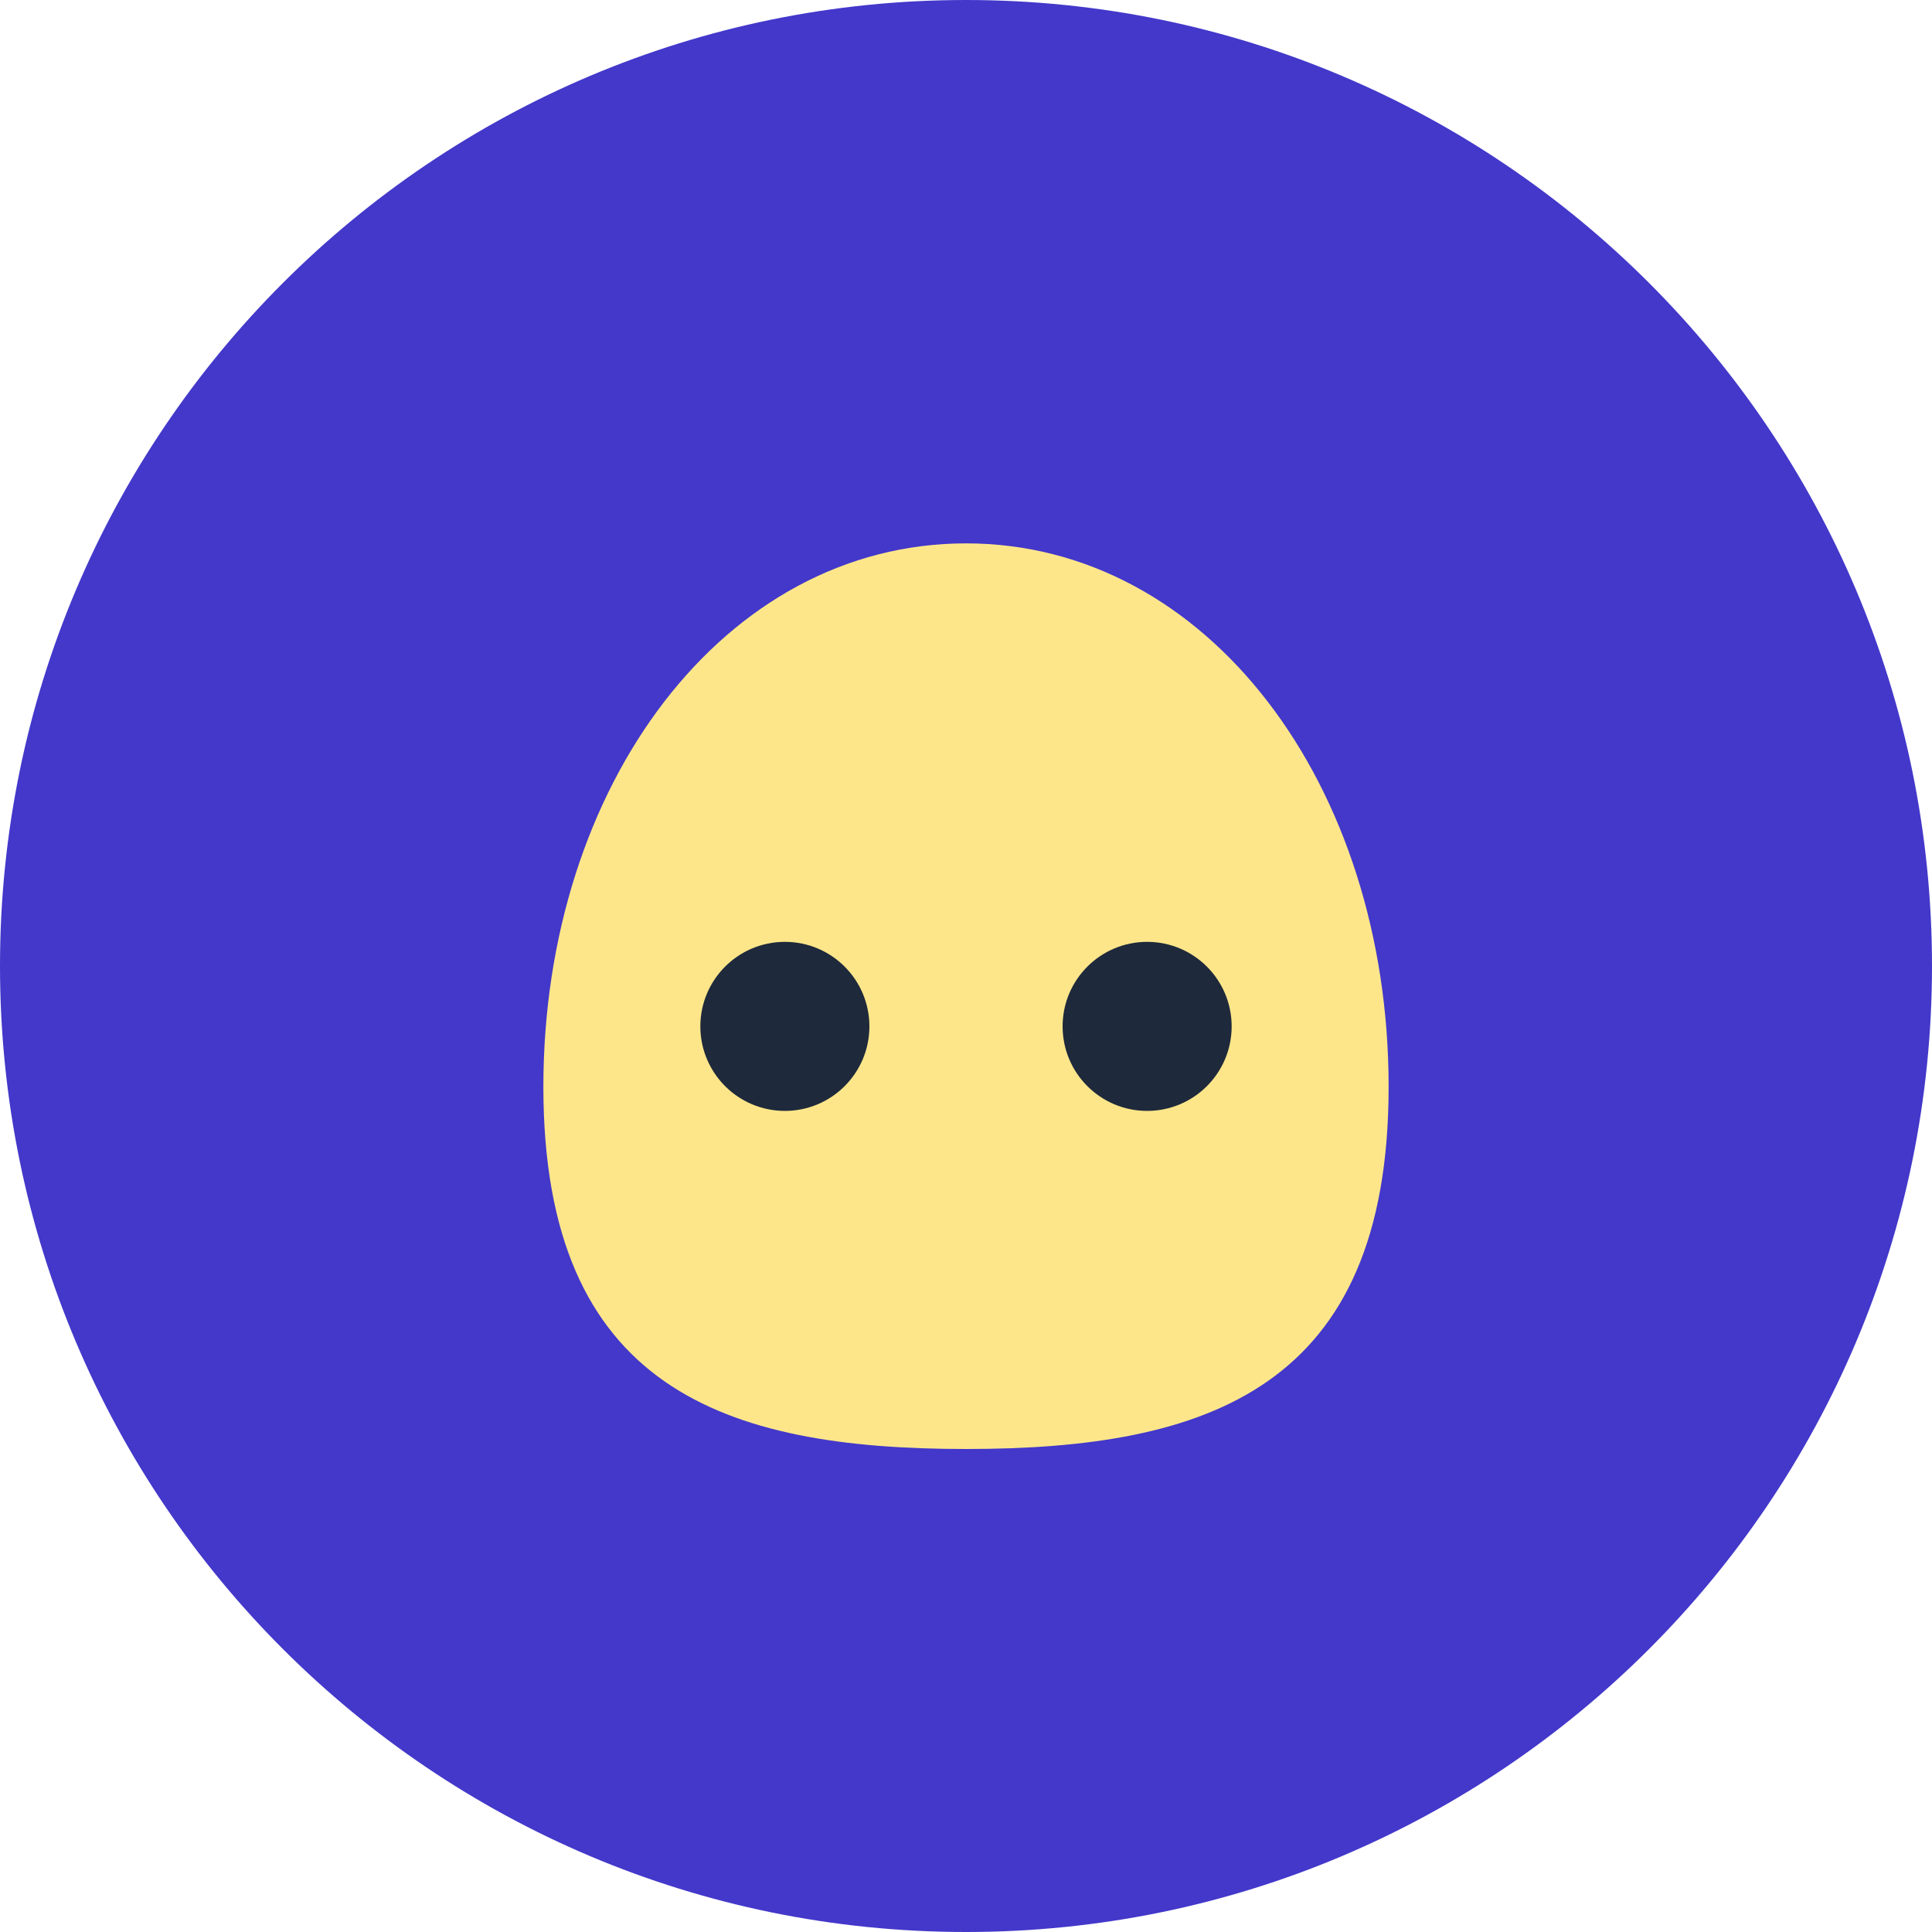
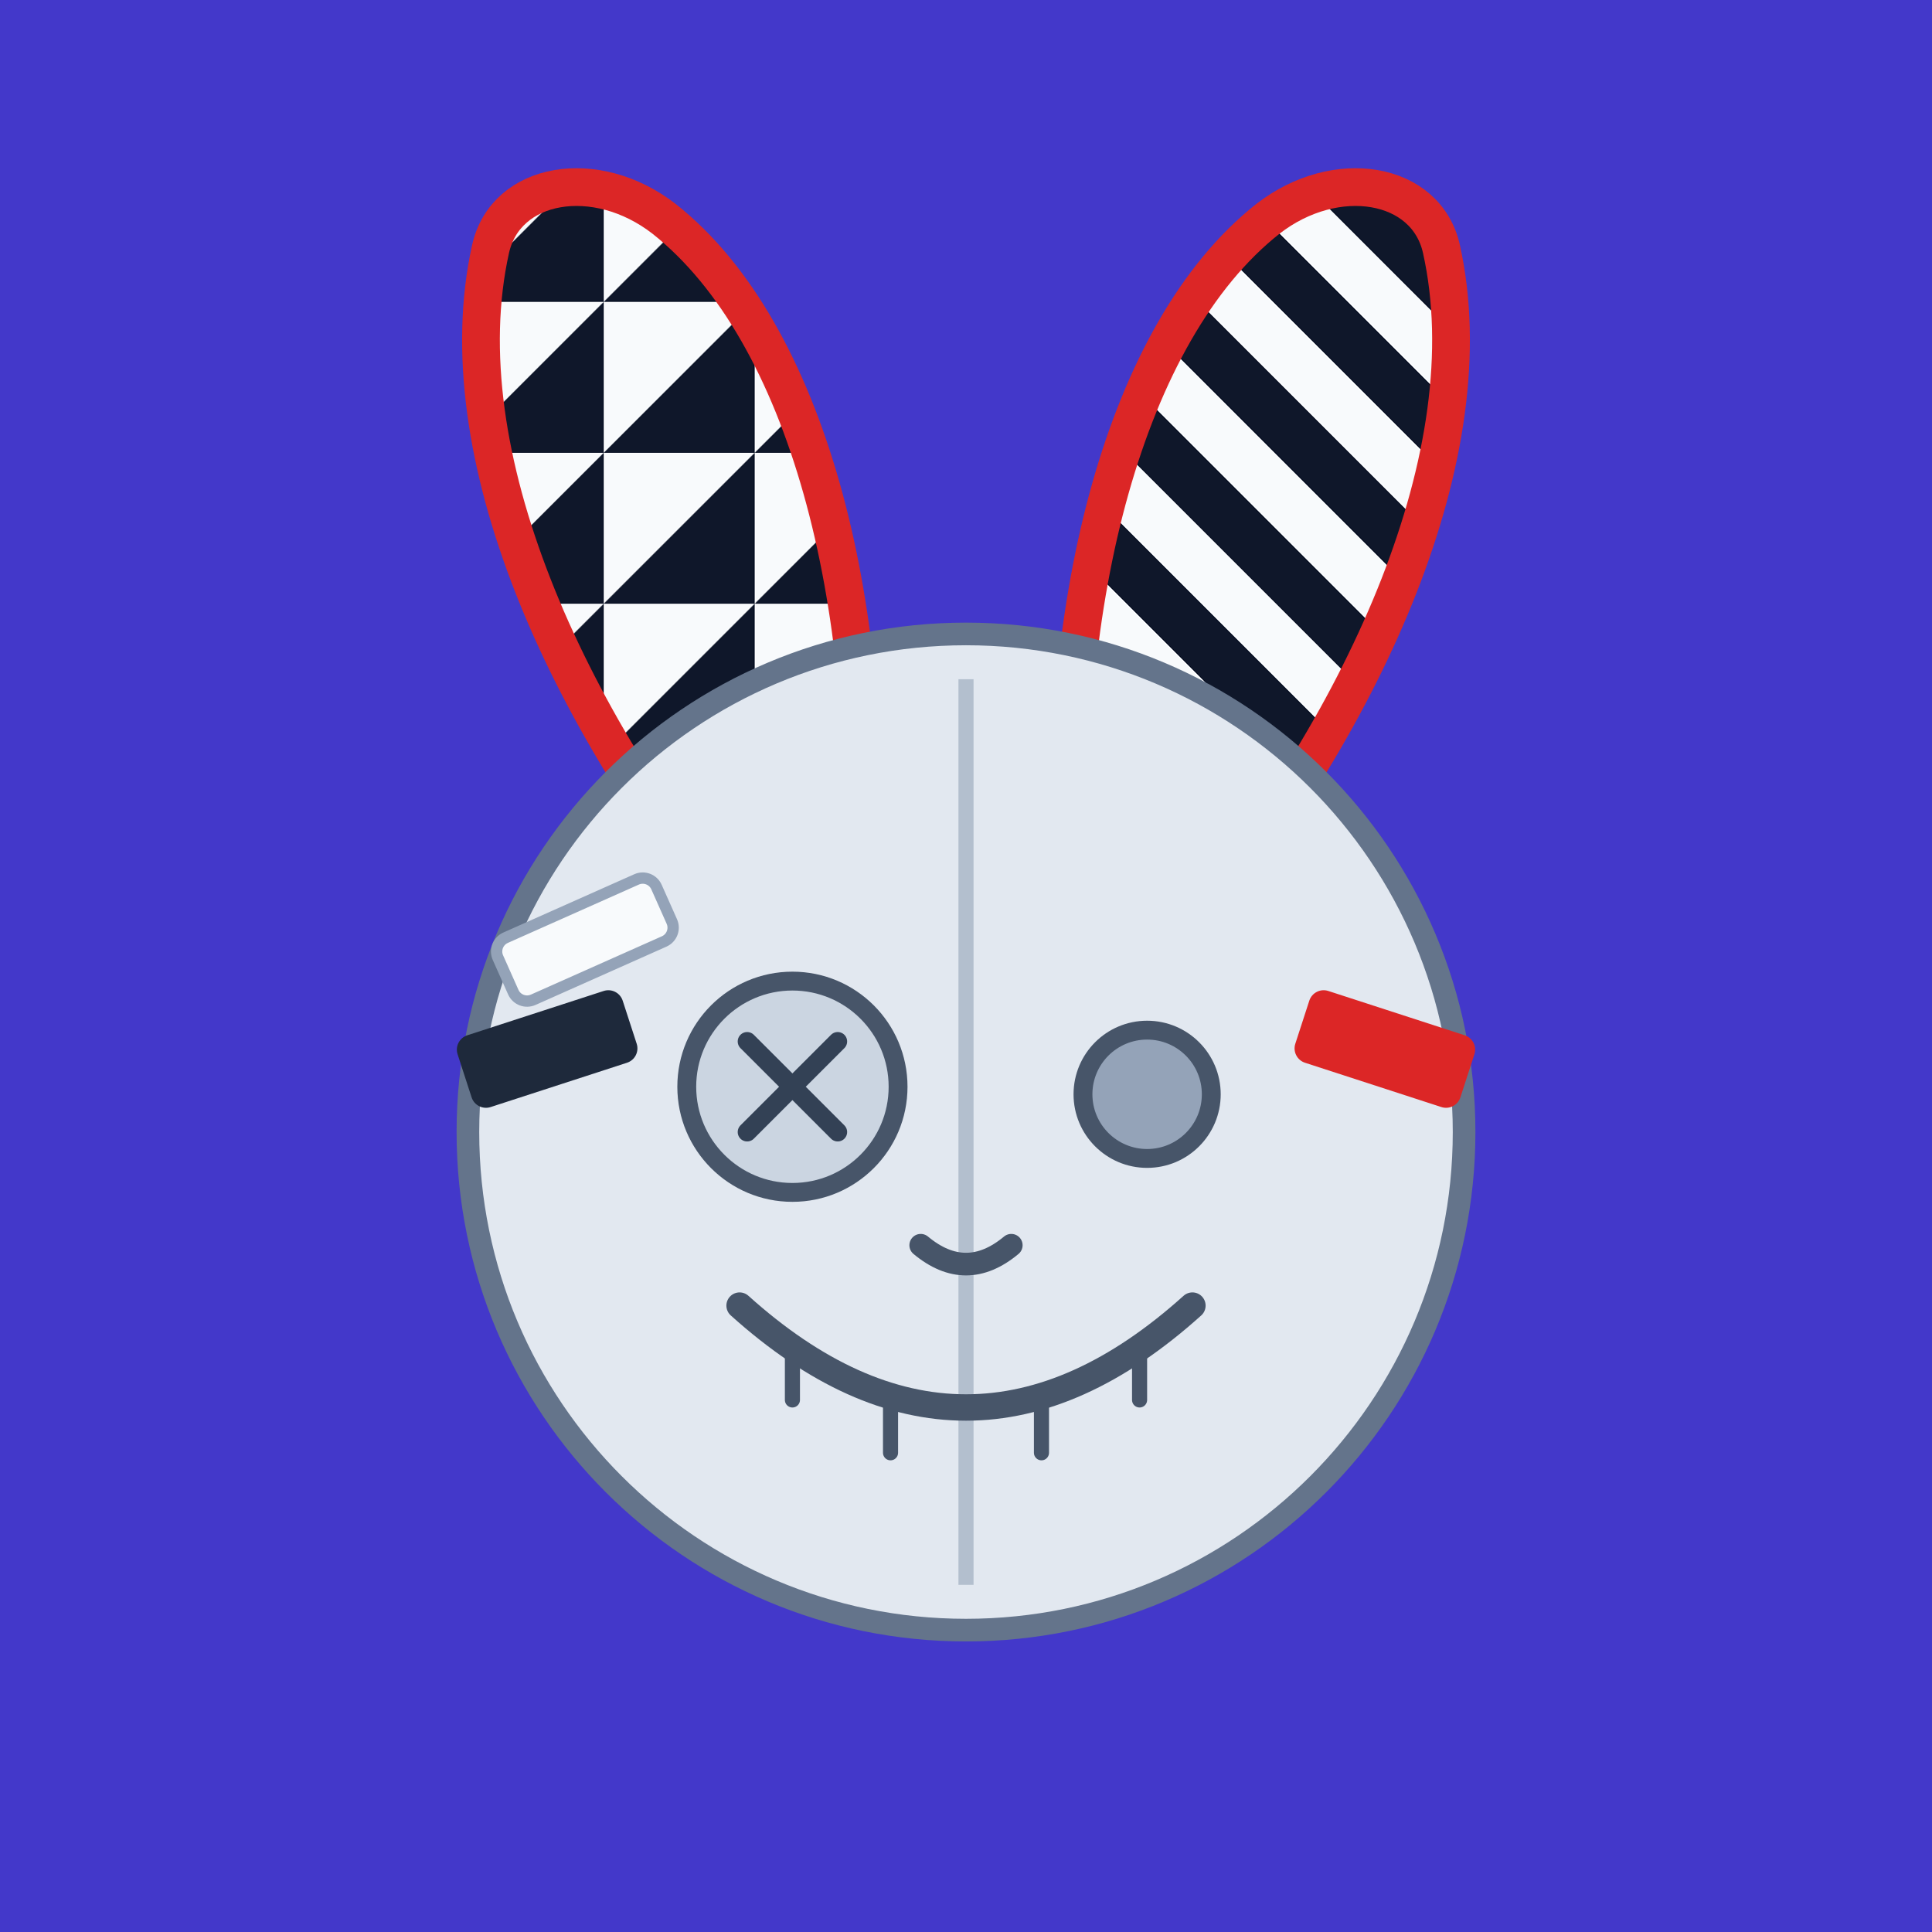
- <svg xmlns="http://www.w3.org/2000/svg" viewBox="0 0 32 32">
-   <circle cx="16" cy="16" r="16" fill="#4338ca" />
-   <path d="M9 18c0-5 3-9 7-9s7 4 7 9-3 6-7 6-7-1-7-6Z" fill="#fde68a" />
-   <circle cx="13" cy="17" r="1.4" fill="#1e293b" />
-   <circle cx="19" cy="17" r="1.4" fill="#1e293b" />
+ <svg xmlns="http://www.w3.org/2000/svg" viewBox="0 0 512 512">
+   <defs>
+     <pattern id="triPattern" width="40" height="40" patternUnits="userSpaceOnUse">
+       <rect width="40" height="40" fill="#0f172a" />
+       <path d="M0,0 L40,0 L0,40 Z" fill="#f8fafc" />
+     </pattern>
+     <pattern id="chevronPattern" width="28" height="28" patternUnits="userSpaceOnUse" patternTransform="rotate(45)">
+       <rect width="28" height="14" fill="#0f172a" />
+       <rect y="14" width="28" height="14" fill="#f8fafc" />
+     </pattern>
+   </defs>
+   <rect width="512" height="512" fill="#4338ca" />
+   <path d="M196,246 C150,190 118,120 130,66 C134,48 158,44 176,58 C214,88 232,160 228,234 Z" fill="url(#triPattern)" stroke="#dc2626" stroke-width="10" stroke-linejoin="round" />
+   <path d="M316,246 C362,190 394,120 382,66 C378,48 354,44 336,58 C298,88 280,160 284,234 Z" fill="url(#chevronPattern)" stroke="#dc2626" stroke-width="10" stroke-linejoin="round" />
+   <circle cx="256" cy="300" r="132" fill="#e2e8f0" stroke="#64748b" stroke-width="6" />
+   <path d="M256,180 v240" stroke="#94a3b8" stroke-width="4" opacity="0.6" />
+   <rect x="122" y="268" width="46" height="20" rx="4" fill="#1e293b" transform="rotate(-18 145 278)" />
+   <rect x="132" y="240" width="46" height="18" rx="4" fill="#f8fafc" stroke="#94a3b8" stroke-width="3" transform="rotate(-24 155 249)" />
+   <rect x="344" y="268" width="46" height="20" rx="4" fill="#dc2626" transform="rotate(18 367 278)" />
+   <circle cx="210" cy="288" r="28" fill="#cbd5e1" stroke="#475569" stroke-width="5" />
+   <path d="M198,276 l24,24 M222,276 l-24,24" stroke="#334155" stroke-width="5" stroke-linecap="round" />
+   <circle cx="304" cy="290" r="17" fill="#94a3b8" stroke="#475569" stroke-width="5" />
+   <path d="M244,330 q12,10 24,0" fill="none" stroke="#475569" stroke-width="6" stroke-linecap="round" />
+   <path d="M196,346 q60,54 120,0" fill="none" stroke="#475569" stroke-width="7" stroke-linecap="round" />
+   <g stroke="#475569" stroke-width="4" stroke-linecap="round">
+     <path d="M210,357 v14" />
+     <path d="M236,371 v14" />
+     <path d="M276,371 v14" />
+     <path d="M302,357 v14" />
+   </g>
</svg>
